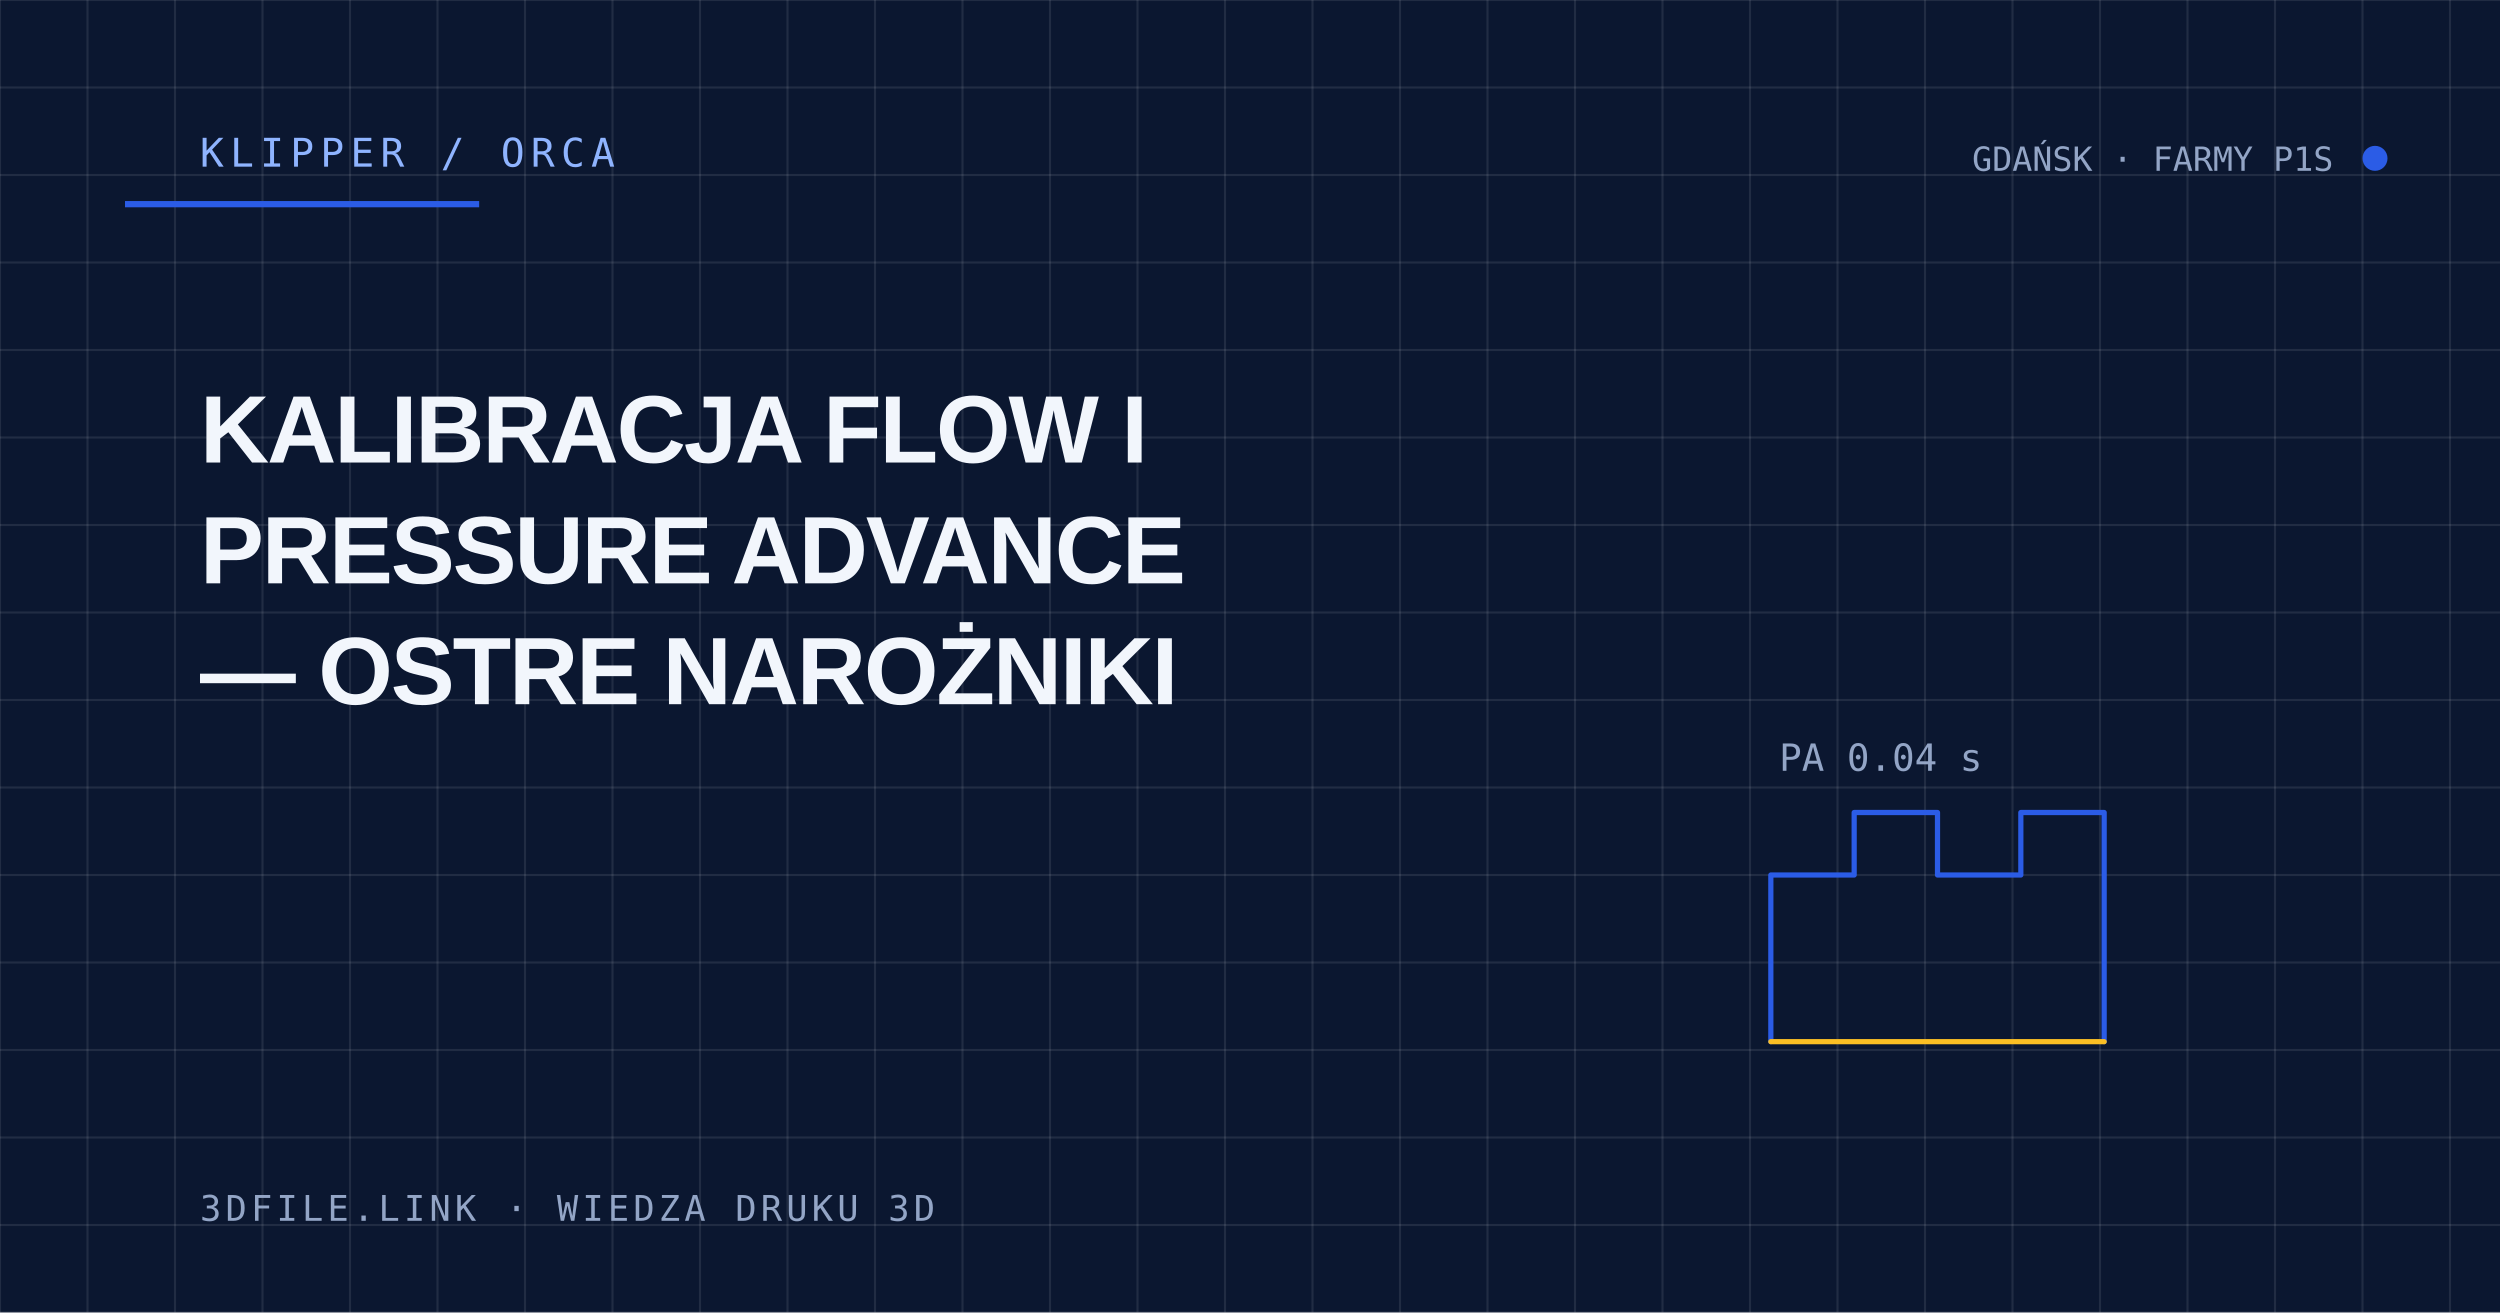
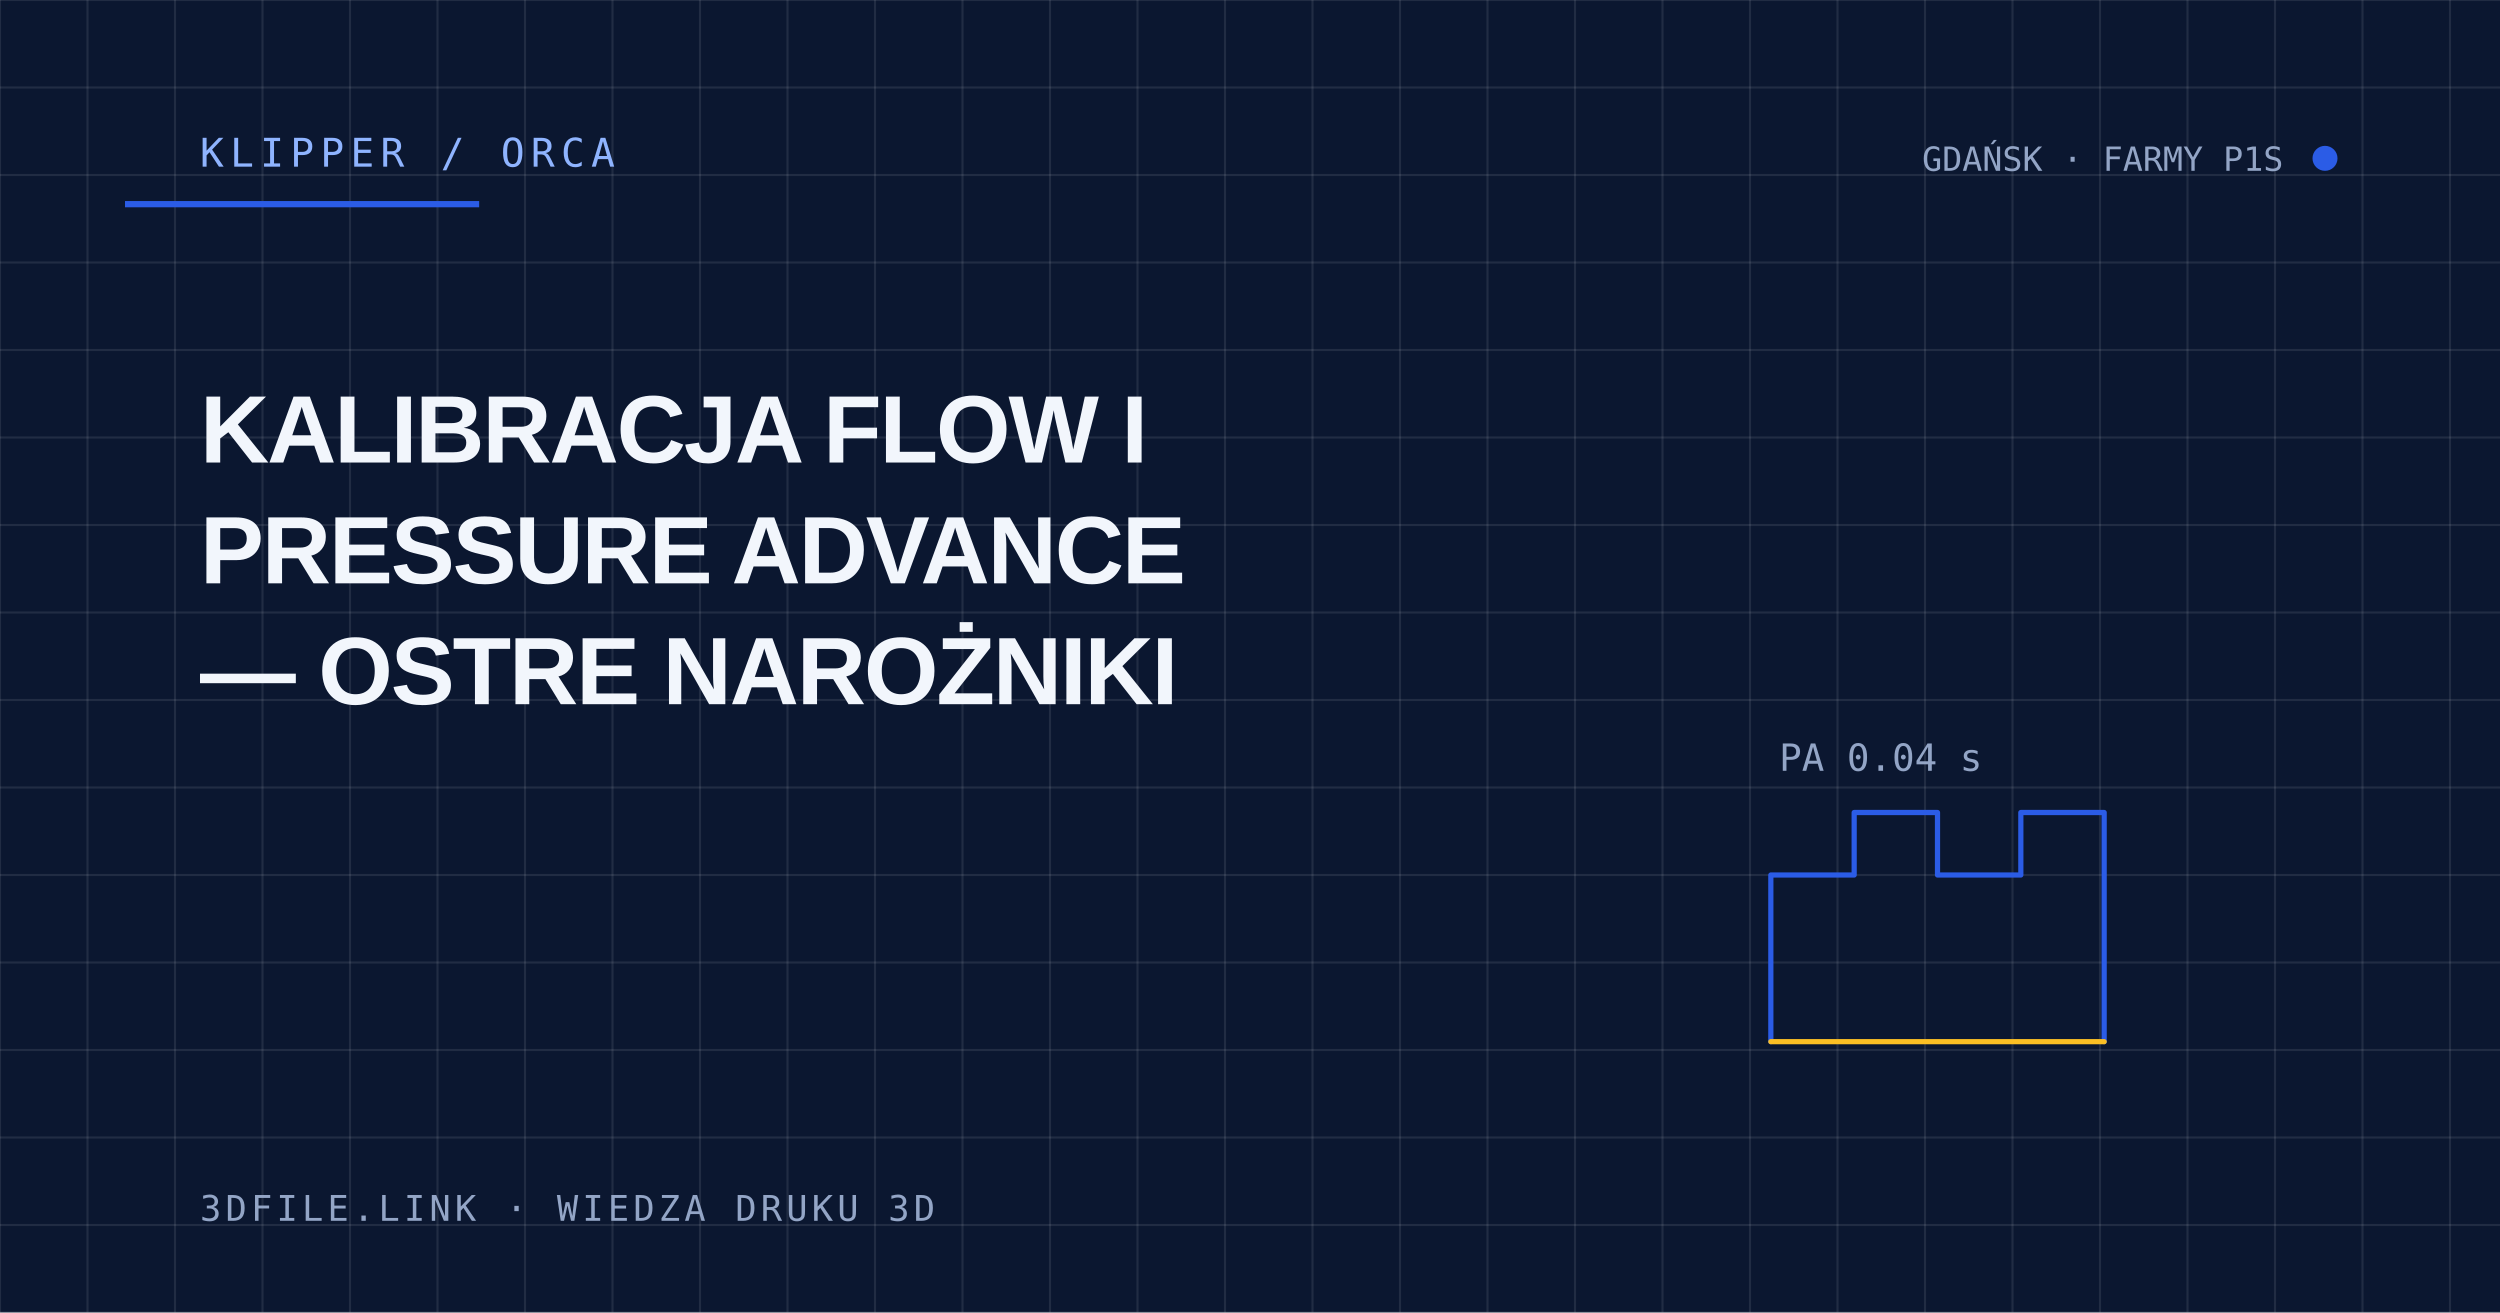
<svg xmlns="http://www.w3.org/2000/svg" viewBox="0 0 1200 630" width="1200" height="630">
  <rect width="1200" height="630" fill="#0B1730" />
  <g stroke="rgba(255,255,255,.09)" stroke-width="1">
    <line x1="0" y1="0" x2="1200" y2="0" />
    <line x1="0" y1="42" x2="1200" y2="42" />
    <line x1="0" y1="84" x2="1200" y2="84" />
    <line x1="0" y1="126" x2="1200" y2="126" />
    <line x1="0" y1="168" x2="1200" y2="168" />
    <line x1="0" y1="210" x2="1200" y2="210" />
    <line x1="0" y1="252" x2="1200" y2="252" />
    <line x1="0" y1="294" x2="1200" y2="294" />
    <line x1="0" y1="336" x2="1200" y2="336" />
    <line x1="0" y1="378" x2="1200" y2="378" />
    <line x1="0" y1="420" x2="1200" y2="420" />
    <line x1="0" y1="462" x2="1200" y2="462" />
    <line x1="0" y1="504" x2="1200" y2="504" />
    <line x1="0" y1="546" x2="1200" y2="546" />
    <line x1="0" y1="588" x2="1200" y2="588" />
    <line x1="0" y1="630" x2="1200" y2="630" />
    <line x1="0" y1="0" x2="0" y2="630" />
    <line x1="42" y1="0" x2="42" y2="630" />
    <line x1="84" y1="0" x2="84" y2="630" />
    <line x1="126" y1="0" x2="126" y2="630" />
    <line x1="168" y1="0" x2="168" y2="630" />
    <line x1="210" y1="0" x2="210" y2="630" />
    <line x1="252" y1="0" x2="252" y2="630" />
    <line x1="294" y1="0" x2="294" y2="630" />
    <line x1="336" y1="0" x2="336" y2="630" />
    <line x1="378" y1="0" x2="378" y2="630" />
    <line x1="420" y1="0" x2="420" y2="630" />
    <line x1="462" y1="0" x2="462" y2="630" />
    <line x1="504" y1="0" x2="504" y2="630" />
    <line x1="546" y1="0" x2="546" y2="630" />
    <line x1="588" y1="0" x2="588" y2="630" />
    <line x1="630" y1="0" x2="630" y2="630" />
    <line x1="672" y1="0" x2="672" y2="630" />
    <line x1="714" y1="0" x2="714" y2="630" />
    <line x1="756" y1="0" x2="756" y2="630" />
    <line x1="798" y1="0" x2="798" y2="630" />
    <line x1="840" y1="0" x2="840" y2="630" />
    <line x1="882" y1="0" x2="882" y2="630" />
    <line x1="924" y1="0" x2="924" y2="630" />
    <line x1="966" y1="0" x2="966" y2="630" />
    <line x1="1008" y1="0" x2="1008" y2="630" />
    <line x1="1050" y1="0" x2="1050" y2="630" />
    <line x1="1092" y1="0" x2="1092" y2="630" />
    <line x1="1134" y1="0" x2="1134" y2="630" />
    <line x1="1176" y1="0" x2="1176" y2="630" />
  </g>
  <text x="96" y="80" font-family="Consolas,monospace" font-size="19" letter-spacing="3" fill="#8FB4FF">KLIPPER / ORCA</text>
  <line x1="60" y1="98" x2="230" y2="98" stroke="#2B5CE6" stroke-width="3" />
  <text x="96" y="222" font-family="Arial Black,Arial" font-size="46" font-weight="900" fill="#F2F6FC" letter-spacing="-1">KALIBRACJA FLOW I</text>
  <text x="96" y="280" font-family="Arial Black,Arial" font-size="46" font-weight="900" fill="#F2F6FC" letter-spacing="-1">PRESSURE ADVANCE</text>
  <text x="96" y="338" font-family="Arial Black,Arial" font-size="46" font-weight="900" fill="#F2F6FC" letter-spacing="-1">— OSTRE NAROŻNIKI</text>
  <g transform="translate(820,330)" fill="none" stroke="#8FB4FF" stroke-width="2.5" stroke-linecap="round" stroke-linejoin="round">
    <path d="M30 170V90h40V60h40V90h40V60h40v110" stroke="#2B5CE6" />
    <path d="M30 170h160" stroke="#FBBF24" />
    <text x="34" y="40" font-family="Consolas" font-size="18" fill="#93A5C6" stroke="none">PA 0.04 s</text>
  </g>
  <text x="96" y="586" font-family="Consolas,monospace" font-size="17" letter-spacing="2" fill="#93A5C6">3DFILE.LINK · WIEDZA DRUKU 3D</text>
-   <circle cx="1140" cy="76" r="6" fill="#2B5CE6" />
-   <text x="1120" y="82" text-anchor="end" font-family="Consolas,monospace" font-size="16" fill="#93A5C6">GDAŃSK · FARMY P1S</text>
+   <circle cx="1116" cy="76" r="6" fill="#2B5CE6" />
+   <text x="1096" y="82" text-anchor="end" font-family="Consolas,monospace" font-size="16" fill="#93A5C6">GDAŃSK · FARMY P1S</text>
</svg>
